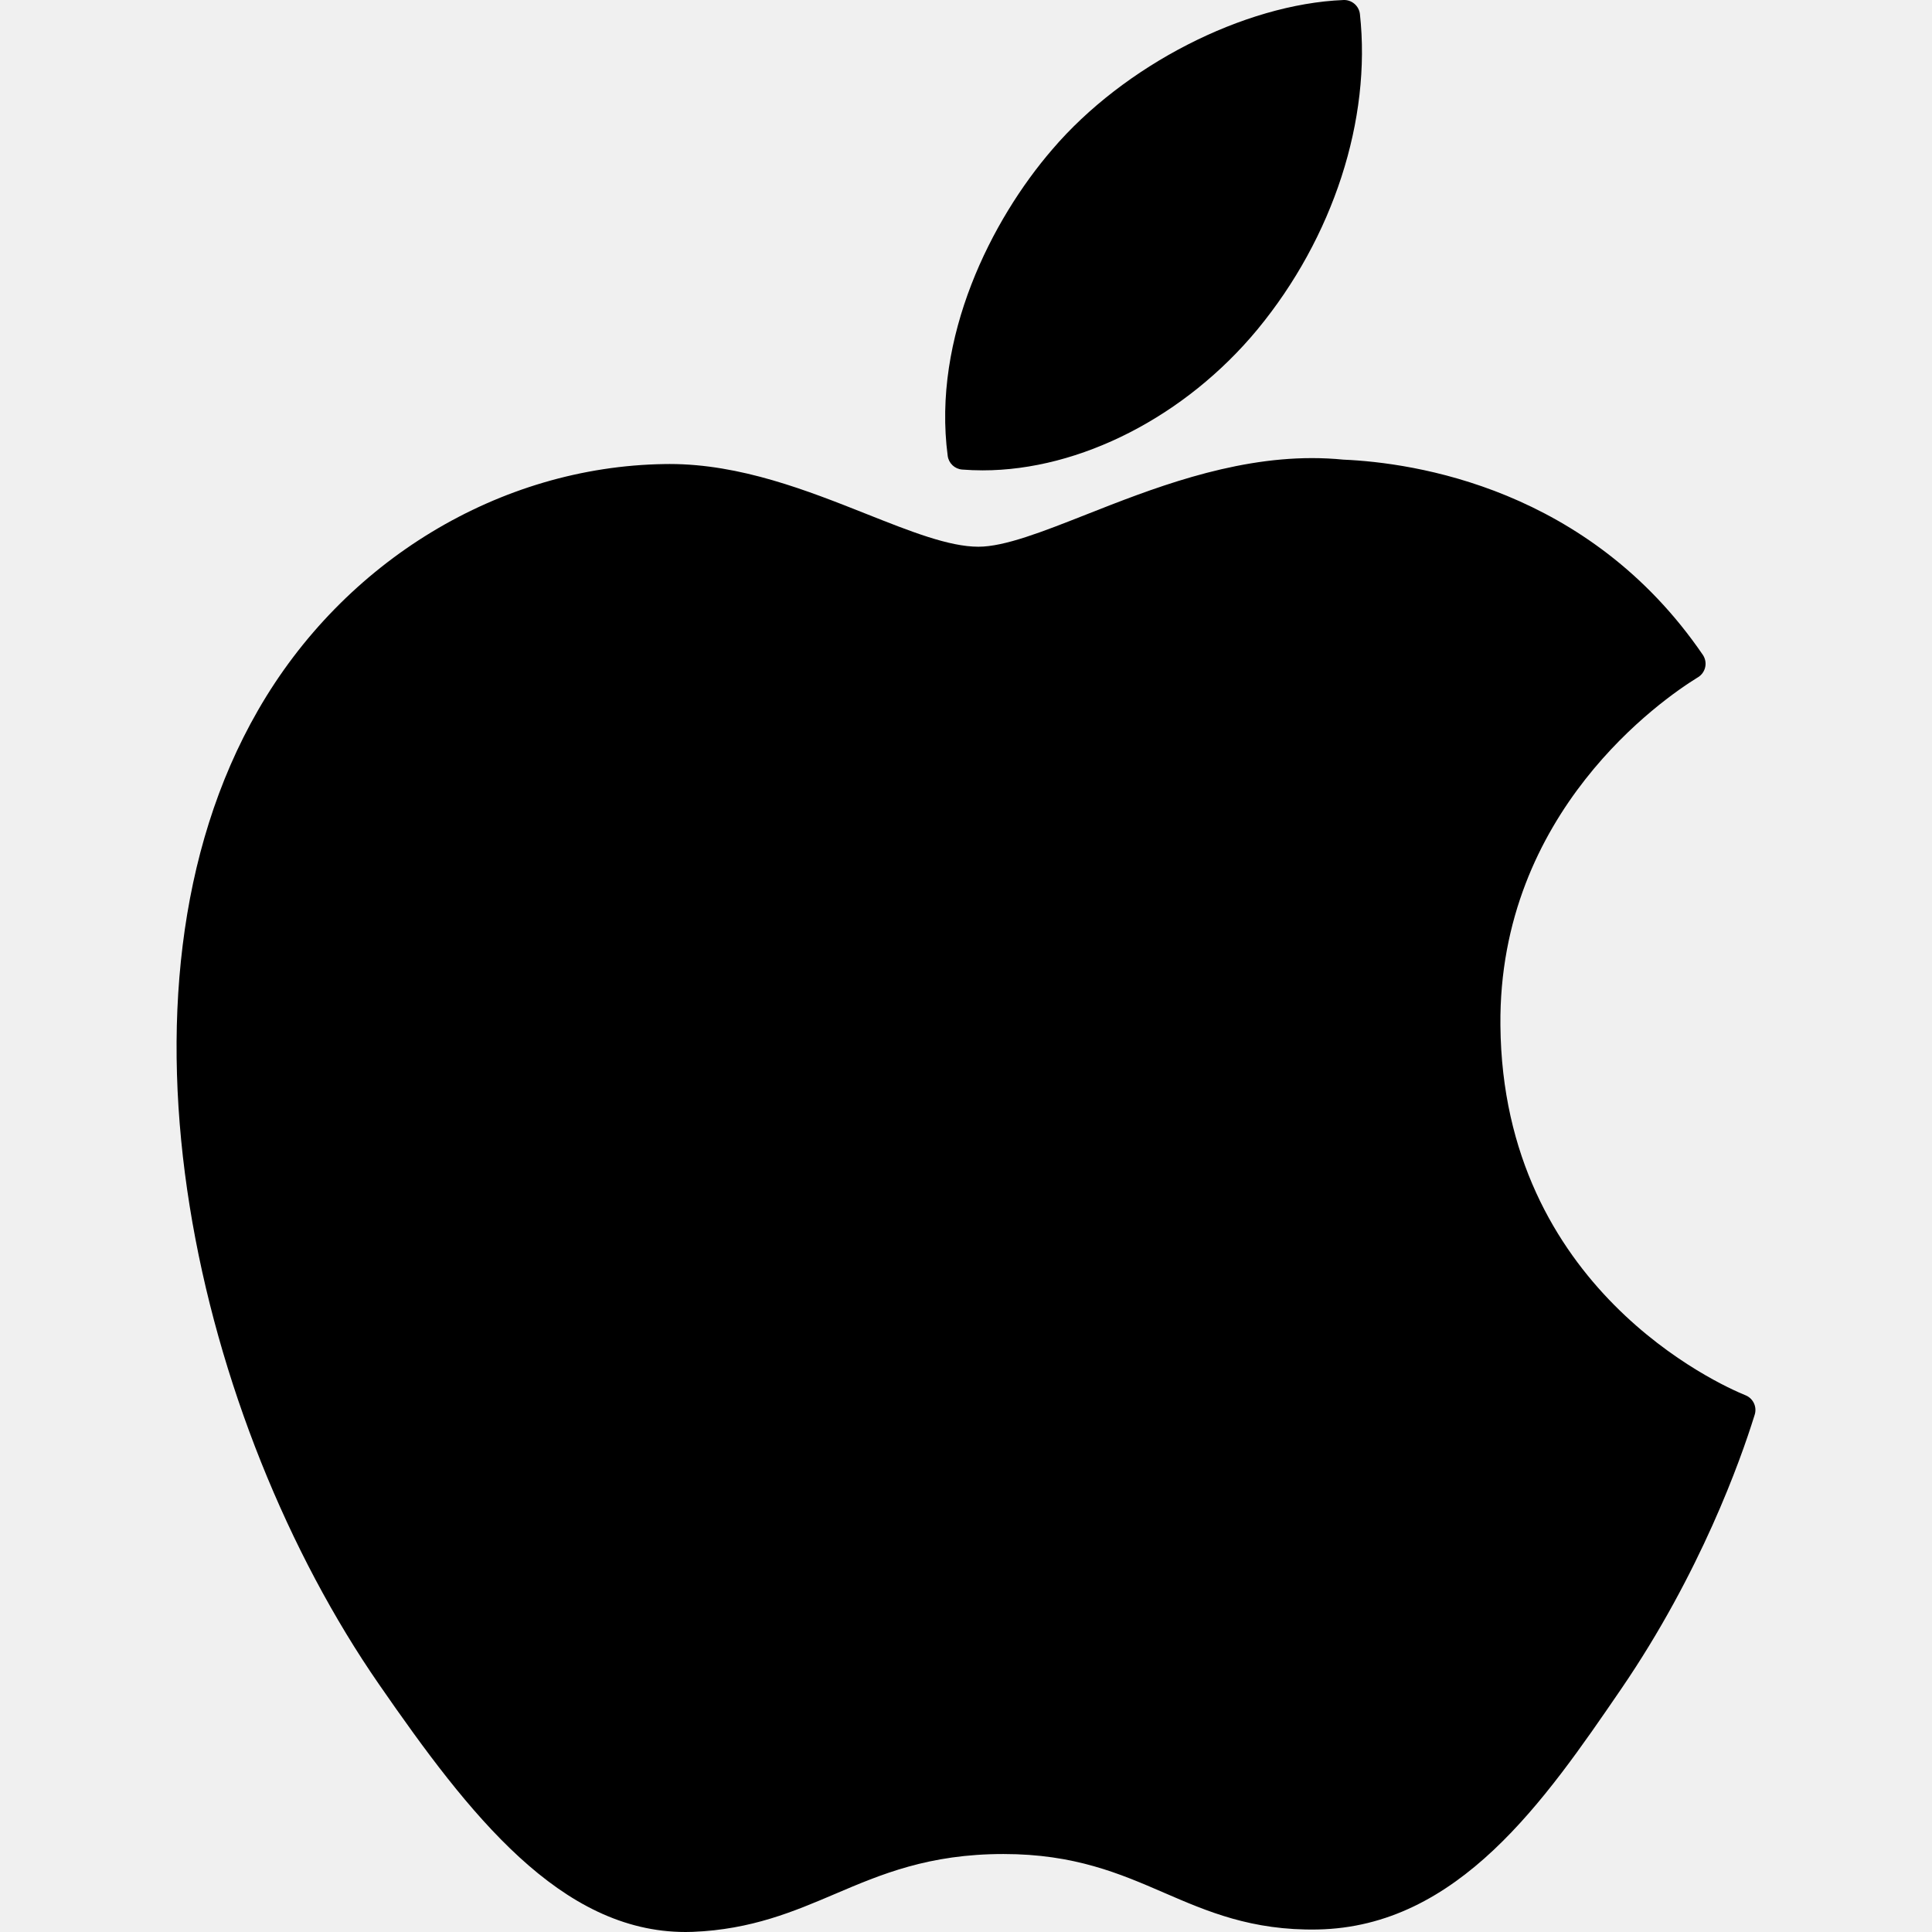
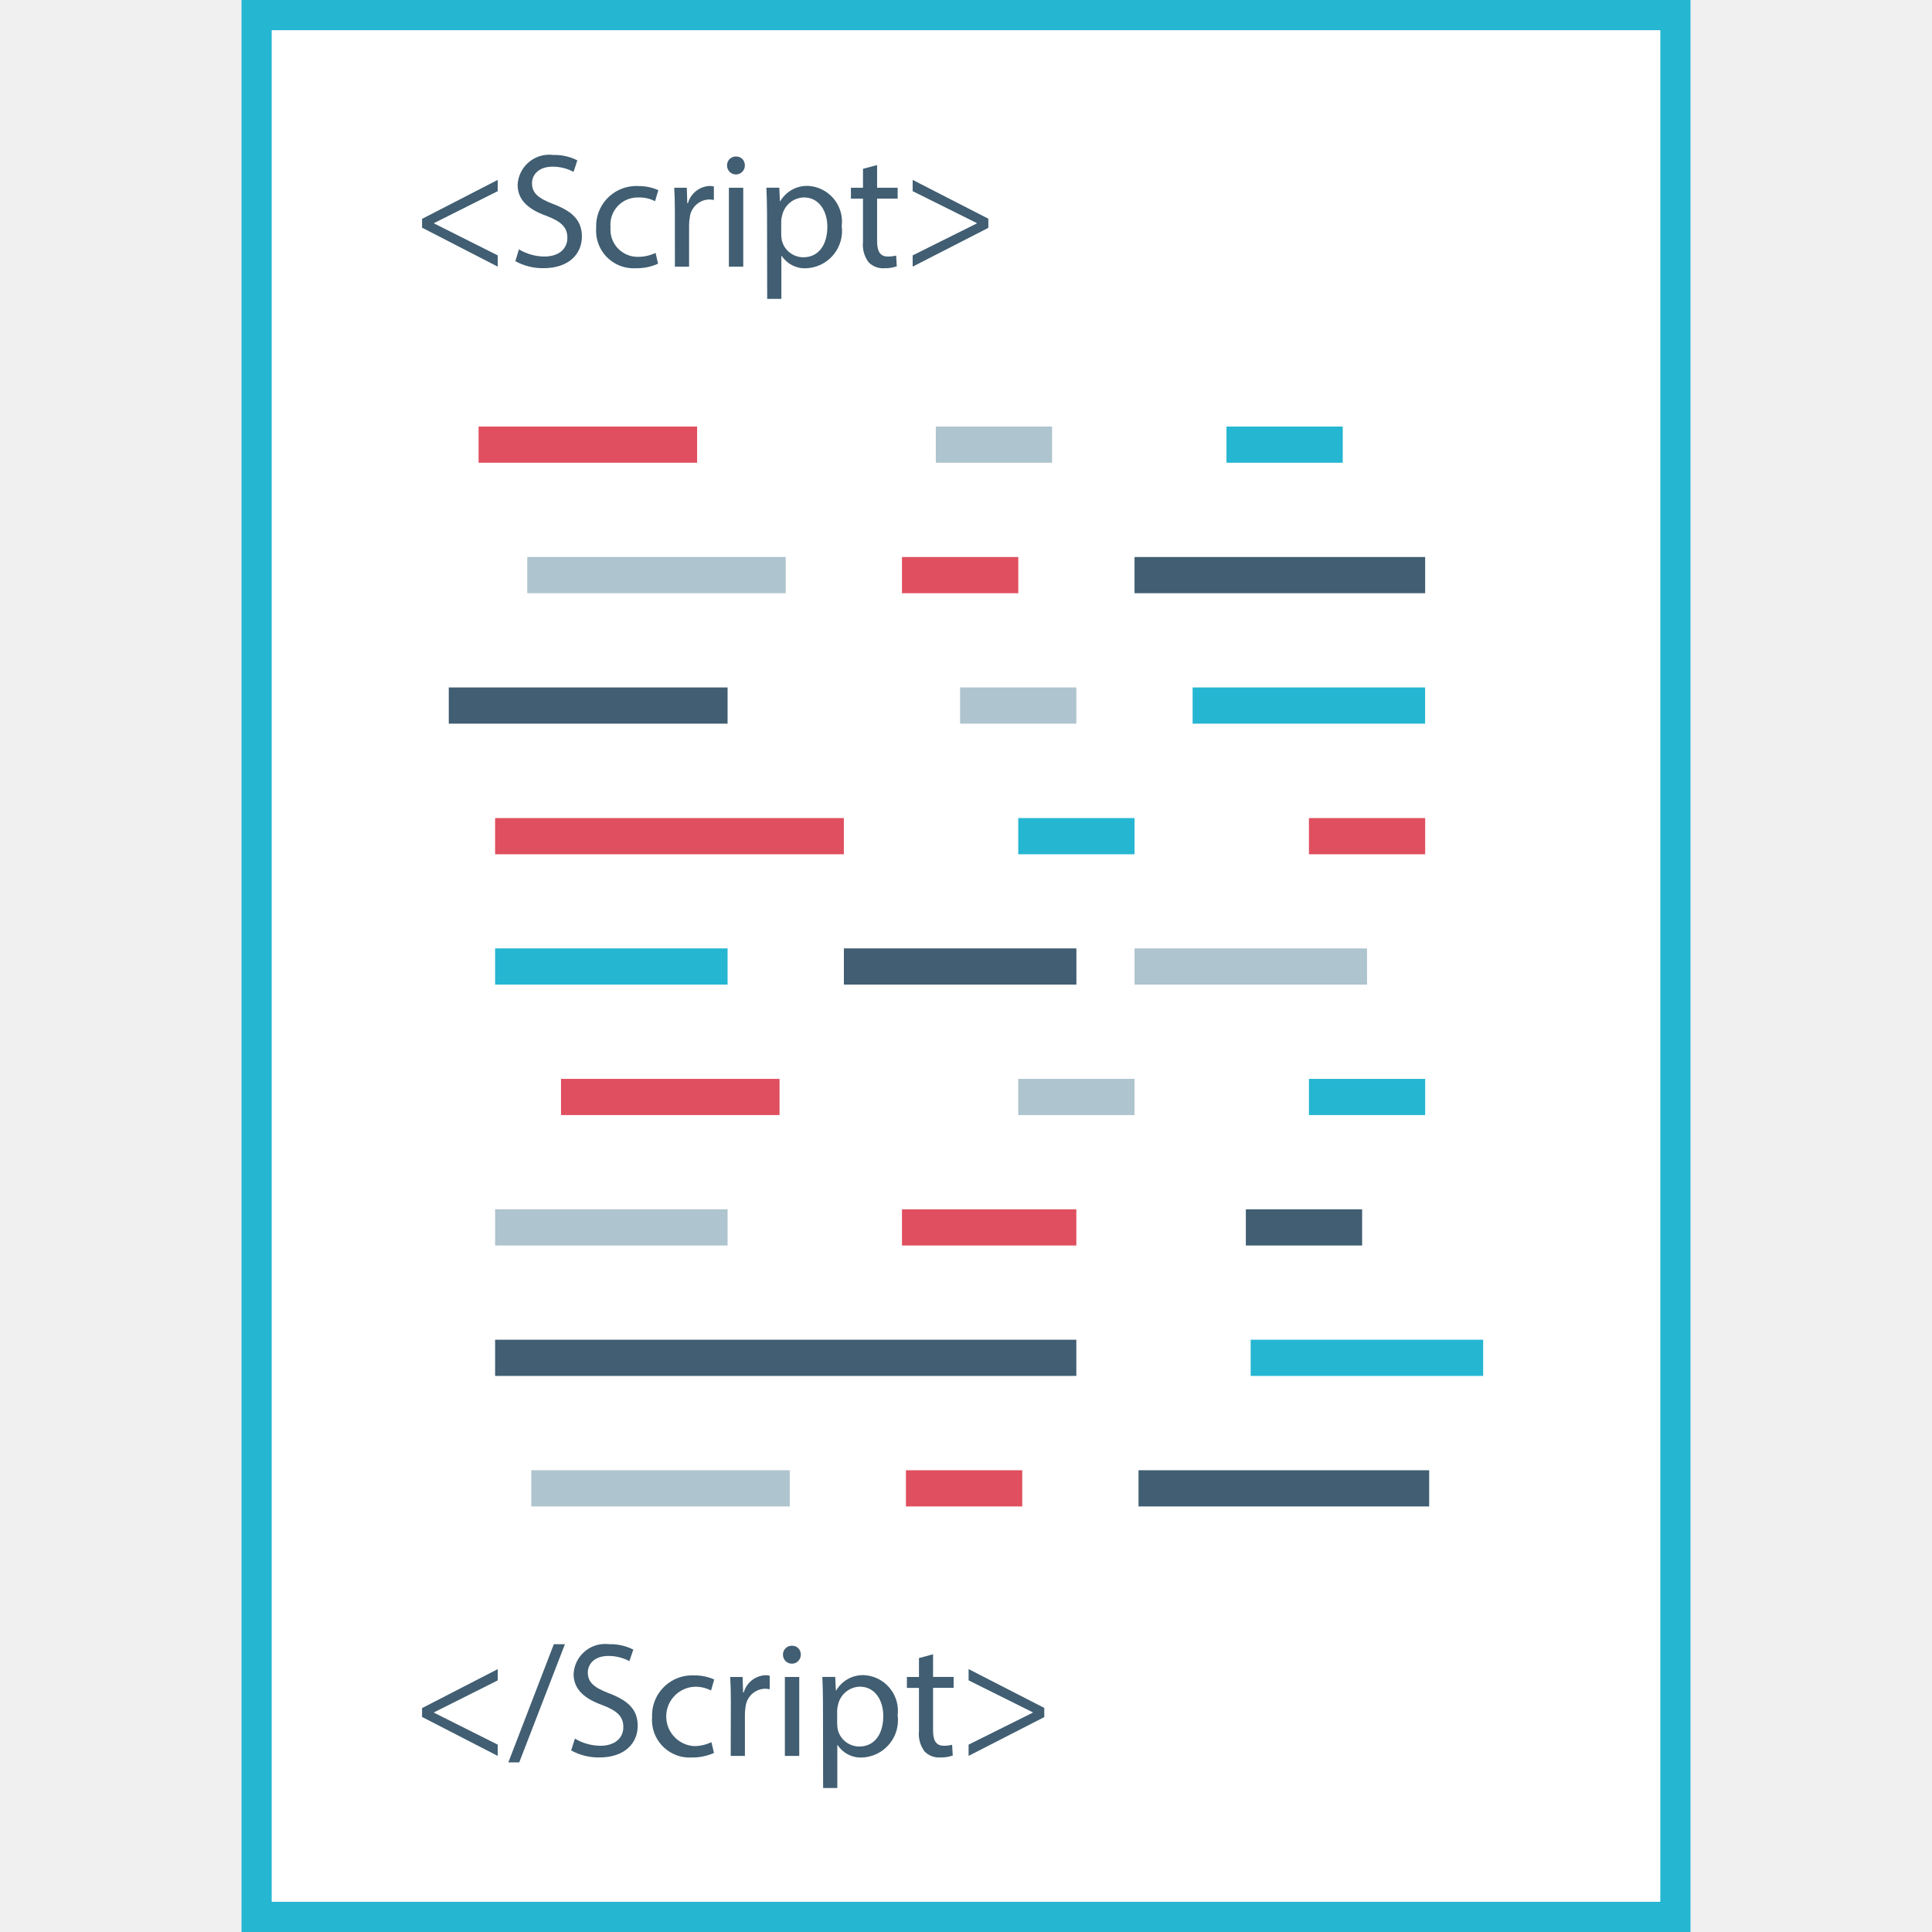
- <svg xmlns="http://www.w3.org/2000/svg" version="1.1" id="Layer_1" x="0px" y="0px" viewBox="0 0 305 305" style="enable-background:new 0 0 305 305;" xml:space="preserve">
-   <g id="XMLID_228_">
-     <path id="XMLID_229_" d="M40.738,112.119c-25.785,44.745-9.393,112.648,19.121,153.82C74.092,286.523,88.502,305,108.239,305   c0.372,0,0.745-0.007,1.127-0.022c9.273-0.37,15.974-3.225,22.453-5.984c7.274-3.1,14.797-6.305,26.597-6.305   c11.226,0,18.39,3.101,25.318,6.099c6.828,2.954,13.861,6.01,24.253,5.815c22.232-0.414,35.882-20.352,47.925-37.941   c12.567-18.365,18.871-36.196,20.998-43.01l0.086-0.271c0.405-1.211-0.167-2.533-1.328-3.066c-0.032-0.015-0.15-0.064-0.183-0.078   c-3.915-1.601-38.257-16.836-38.618-58.36c-0.335-33.736,25.763-51.601,30.997-54.839l0.244-0.152   c0.567-0.365,0.962-0.944,1.096-1.606c0.134-0.661-0.006-1.349-0.386-1.905c-18.014-26.362-45.624-30.335-56.74-30.813   c-1.613-0.161-3.278-0.242-4.95-0.242c-13.056,0-25.563,4.931-35.611,8.893c-6.936,2.735-12.927,5.097-17.059,5.097   c-4.643,0-10.668-2.391-17.645-5.159c-9.33-3.703-19.905-7.899-31.1-7.899c-0.267,0-0.53,0.003-0.789,0.008   C78.894,73.643,54.298,88.535,40.738,112.119z" />
-     <path id="XMLID_230_" d="M212.101,0.002c-15.763,0.642-34.672,10.345-45.974,23.583c-9.605,11.127-18.988,29.679-16.516,48.379   c0.155,1.17,1.107,2.073,2.284,2.164c1.064,0.083,2.15,0.125,3.232,0.126c15.413,0,32.04-8.527,43.395-22.257   c11.951-14.498,17.994-33.104,16.166-49.77C214.544,0.921,213.395-0.049,212.101,0.002z" />
+ <svg xmlns="http://www.w3.org/2000/svg" version="1.1" id="Layer_1" x="0px" y="0px" viewBox="0 0 512 512" style="enable-background:new 0 0 512 512;" xml:space="preserve">
+   <rect x="68" y="4" style="fill:#FFFFFF;" width="376" height="504" />
+   <path style="fill:#25B6D2;" d="M440,8v496H72V8H440 M448,0H64v512h384V0z" />
+   <rect x="301.72" y="389.632" style="fill:#415E72;" width="77.024" height="9.592" />
+   <rect x="240.08" y="389.632" style="fill:#E04F5F;" width="30.824" height="9.592" />
+   <rect x="140.8" y="389.632" style="fill:#AEC4CE;" width="68.496" height="9.592" />
+   <rect x="330.16" y="320.48" style="fill:#415E72;" width="30.816" height="9.592" />
+   <rect x="239.032" y="320.48" style="fill:#E04F5F;" width="46.208" height="9.592" />
+   <rect x="131.208" y="320.48" style="fill:#AEC4CE;" width="61.608" height="9.592" />
+   <rect x="131.208" y="251.336" style="fill:#25B6D2;" width="61.608" height="9.592" />
+   <rect x="223.64" y="251.336" style="fill:#415E72;" width="61.616" height="9.592" />
+   <rect x="300.664" y="251.336" style="fill:#AEC4CE;" width="61.608" height="9.592" />
+   <rect x="346.88" y="285.912" style="fill:#25B6D2;" width="30.808" height="9.592" />
+   <rect x="269.848" y="285.912" style="fill:#AEC4CE;" width="30.816" height="9.592" />
+   <rect x="148.672" y="285.912" style="fill:#E04F5F;" width="57.912" height="9.592" />
+   <rect x="325.032" y="113.04" style="fill:#25B6D2;" width="30.808" height="9.592" />
+   <rect x="248" y="113.04" style="fill:#AEC4CE;" width="30.808" height="9.592" />
+   <rect x="126.824" y="113.04" style="fill:#E04F5F;" width="57.92" height="9.592" />
+   <rect x="131.208" y="355.04" style="fill:#415E72;" width="154.032" height="9.592" />
+   <rect x="331.44" y="355.04" style="fill:#25B6D2;" width="61.616" height="9.592" />
+   <rect x="346.88" y="216.8" style="fill:#E04F5F;" width="30.808" height="9.592" />
+   <rect x="269.848" y="216.8" style="fill:#25B6D2;" width="30.816" height="9.592" />
+   <rect x="131.208" y="216.8" style="fill:#E04F5F;" width="92.424" height="9.592" />
+   <rect x="300.664" y="147.616" style="fill:#415E72;" width="77.016" height="9.592" />
+   <rect x="239.032" y="147.616" style="fill:#E04F5F;" width="30.824" height="9.592" />
+   <rect x="139.728" y="147.616" style="fill:#AEC4CE;" width="68.496" height="9.592" />
+   <rect x="316.056" y="182.184" style="fill:#25B6D2;" width="61.616" height="9.592" />
+   <rect x="254.432" y="182.184" style="fill:#AEC4CE;" width="30.808" height="9.592" />
+   <g>
+     <rect x="118.928" y="182.184" style="fill:#415E72;" width="73.888" height="9.592" />
+     <path style="fill:#415E72;" d="M111.848,58l20.056-10.328v2.984l-16.896,8.472V59.2l16.896,8.48v2.984l-20.056-10.328   C111.848,60.336,111.848,58,111.848,58z" />
+     <path style="fill:#415E72;" d="M137.52,66.088c2.04,1.216,4.368,1.872,6.744,1.896c3.84,0,6.096-2.032,6.096-4.968   c0-2.728-1.552-4.28-5.496-5.792c-4.752-1.688-7.688-4.152-7.688-8.256c0.232-4.624,4.16-8.192,8.784-7.96   c0.216,0.008,0.424,0.032,0.64,0.056c2.216-0.064,4.424,0.424,6.4,1.432l-1,3.056c-1.696-0.912-3.6-1.384-5.528-1.384   c-4,0-5.488,2.4-5.488,4.368c0,2.72,1.768,4.064,5.792,5.6c4.92,1.896,7.432,4.28,7.432,8.552c0,4.504-3.328,8.384-10.192,8.384   c-2.6,0.032-5.16-0.608-7.44-1.856L137.52,66.088z" />
+     <path style="fill:#415E72;" d="M174.4,69.88c-1.888,0.848-3.944,1.256-6.008,1.208c-5.48,0.272-10.144-3.952-10.416-9.432   c-0.024-0.416-0.016-0.824,0.016-1.24c-0.272-5.864,4.256-10.832,10.12-11.112c0.36-0.016,0.72-0.016,1.08,0.008   c1.816-0.024,3.616,0.344,5.272,1.08l-0.864,2.936c-1.36-0.712-2.88-1.048-4.408-0.992c-3.976-0.128-7.296,2.992-7.424,6.968   c-0.008,0.312,0,0.624,0.032,0.936c-0.344,3.96,2.584,7.456,6.552,7.8c0.24,0.024,0.48,0.032,0.712,0.024   c1.616,0.008,3.208-0.352,4.664-1.04L174.4,69.88z" />
+     <path style="fill:#415E72;" d="M178.848,56.272c0-2.464-0.048-4.576-0.168-6.52h3.328l0.128,4.104h0.168   c0.736-2.616,3.072-4.464,5.792-4.576c0.368,0,0.736,0.04,1.088,0.136V53c-0.424-0.096-0.864-0.136-1.296-0.136   c-2.688,0.104-4.88,2.2-5.104,4.88c-0.104,0.584-0.16,1.184-0.168,1.776v11.144h-3.76L178.848,56.272z" />
+     <path style="fill:#415E72;" d="M197.392,43.872c0,1.304-1.056,2.36-2.36,2.36s-2.36-1.056-2.36-2.36   c-0.048-1.28,0.96-2.352,2.24-2.4c0.056,0,0.112,0,0.16,0c1.248-0.032,2.28,0.952,2.312,2.192   C197.4,43.736,197.4,43.8,197.392,43.872z M193.16,70.664V49.752h3.808v20.912H193.16z" />
+     <path style="fill:#415E72;" d="M203.272,56.576c0-2.68-0.088-4.84-0.168-6.832h3.416l0.168,3.584h0.088   c1.536-2.624,4.392-4.184,7.432-4.064c5.224,0.304,9.216,4.792,8.912,10.016c-0.016,0.208-0.032,0.408-0.056,0.616   c0.72,5.416-3.08,10.392-8.504,11.12c-0.336,0.048-0.664,0.072-1,0.08c-2.56,0.104-4.992-1.144-6.4-3.288h-0.088V79.2h-3.76   L203.272,56.576z M207.032,62.176c0.008,0.52,0.064,1.04,0.168,1.552c0.648,2.616,3.008,4.456,5.704,4.456   c4,0,6.352-3.28,6.352-8.08c0-4.192-2.2-7.784-6.216-7.784c-2.768,0.072-5.136,2.016-5.752,4.712   c-0.152,0.504-0.232,1.024-0.256,1.552V62.176z" />
+     <path style="fill:#415E72;" d="M232.44,43.744v6.008h5.448v2.888h-5.448v11.28c0,2.592,0.736,4.064,2.848,4.064   c0.744,0.008,1.48-0.08,2.2-0.256l0.168,2.848c-1.08,0.376-2.224,0.552-3.368,0.512c-1.536,0.088-3.04-0.496-4.112-1.6   c-1.16-1.568-1.68-3.512-1.472-5.448v-11.4h-3.2v-2.888h3.2v-5.016L232.44,43.744z" />
+     <path style="fill:#415E72;" d="M261.92,60.384l-20.056,10.28V67.68l17.024-8.48v-0.072l-17.024-8.472v-2.984L261.92,57.96   L261.92,60.384L261.92,60.384z" />
+     <path style="fill:#415E72;" d="M111.848,452.664l20.056-10.328v2.984l-16.896,8.472v0.088l16.896,8.472v2.984l-20.056-10.328   L111.848,452.664z" />
+     <path style="fill:#415E72;" d="M134.712,467.056l12.064-31.328h2.936L137.6,467.056H134.712z" />
+     <path style="fill:#415E72;" d="M152.352,460.752c2.04,1.216,4.368,1.872,6.744,1.896c3.84,0,6.096-2.032,6.096-4.968   c0-2.728-1.552-4.28-5.496-5.792c-4.752-1.688-7.688-4.152-7.688-8.256c0.232-4.624,4.16-8.192,8.784-7.96   c0.216,0.008,0.424,0.032,0.64,0.056c2.216-0.064,4.424,0.424,6.4,1.432l-1.04,3.064c-1.696-0.912-3.6-1.384-5.528-1.384   c-4,0-5.488,2.4-5.488,4.368c0,2.72,1.768,4.064,5.792,5.6c4.92,1.896,7.432,4.28,7.432,8.552c0,4.504-3.328,8.384-10.192,8.384   c-2.6,0.032-5.16-0.608-7.44-1.856L152.352,460.752z" />
+     <path style="fill:#415E72;" d="M189.216,464.544c-1.888,0.848-3.944,1.256-6.008,1.208c-5.48,0.272-10.144-3.952-10.416-9.432   c-0.024-0.416-0.016-0.824,0.016-1.24c-0.264-5.864,4.28-10.824,10.144-11.088c0.352-0.016,0.704-0.016,1.048,0.008   c1.816-0.024,3.616,0.344,5.272,1.08l-0.84,2.92c-1.368-0.712-2.896-1.056-4.432-0.992c-4.344,0.24-7.672,3.96-7.432,8.304   c0.216,3.96,3.352,7.144,7.304,7.424c1.616,0.008,3.208-0.352,4.664-1.04L189.216,464.544z" />
+     <path style="fill:#415E72;" d="M193.68,450.936c0-2.464-0.048-4.576-0.168-6.52h3.288l0.128,4.104h0.168   c0.736-2.616,3.072-4.464,5.792-4.576c0.368,0,0.736,0.04,1.088,0.136v3.584c-0.424-0.096-0.864-0.136-1.296-0.136   c-2.688,0.104-4.88,2.2-5.104,4.88c-0.104,0.584-0.16,1.184-0.168,1.776v11.152h-3.76L193.68,450.936z" />
+     <path style="fill:#415E72;" d="M212.216,438.536c0,1.304-1.056,2.36-2.36,2.36s-2.36-1.056-2.36-2.36   c-0.048-1.28,0.96-2.352,2.24-2.4c0.056,0,0.112,0,0.16,0c1.248-0.032,2.28,0.952,2.312,2.192   C212.224,438.4,212.224,438.464,212.216,438.536z M208,465.328v-20.912h3.808v20.912H208z" />
+     <path style="fill:#415E72;" d="M218.096,451.24c0-2.68-0.088-4.84-0.168-6.832h3.416l0.168,3.584h0.088   c1.536-2.624,4.392-4.184,7.432-4.064c5.224,0.304,9.216,4.792,8.912,10.016c-0.016,0.208-0.032,0.408-0.056,0.616   c0.72,5.416-3.08,10.392-8.504,11.12c-0.336,0.048-0.664,0.072-1,0.08c-2.56,0.104-4.992-1.144-6.4-3.288h-0.088v11.368h-3.76   L218.096,451.24z M221.856,456.84c0.008,0.52,0.064,1.04,0.168,1.552c0.648,2.616,3.008,4.456,5.704,4.456   c4,0,6.352-3.28,6.352-8.08c0-4.192-2.2-7.784-6.216-7.784c-2.768,0.072-5.136,2.016-5.752,4.712   c-0.152,0.504-0.232,1.024-0.256,1.552V456.84z" />
+     <path style="fill:#415E72;" d="M247.272,438.4v6.008h5.448v2.888h-5.448v11.28c0,2.592,0.736,4.064,2.848,4.064   c0.744,0.008,1.48-0.08,2.2-0.256l0.168,2.848c-1.08,0.376-2.224,0.552-3.368,0.512c-1.536,0.088-3.04-0.496-4.112-1.6   c-1.16-1.568-1.68-3.512-1.472-5.448v-11.392h-3.2v-2.888h3.2V439.4L247.272,438.4z" />
+     <path style="fill:#415E72;" d="M276.744,455.048l-20.056,10.28v-2.984l17.024-8.472v-0.088l-17.024-8.472v-2.984l20.056,10.288   V455.048z" />
  </g>
  <g>
</g>
  <g>
</g>
  <g>
</g>
  <g>
</g>
  <g>
</g>
  <g>
</g>
  <g>
</g>
  <g>
</g>
  <g>
</g>
  <g>
</g>
  <g>
</g>
  <g>
</g>
  <g>
</g>
  <g>
</g>
  <g>
</g>
</svg>
